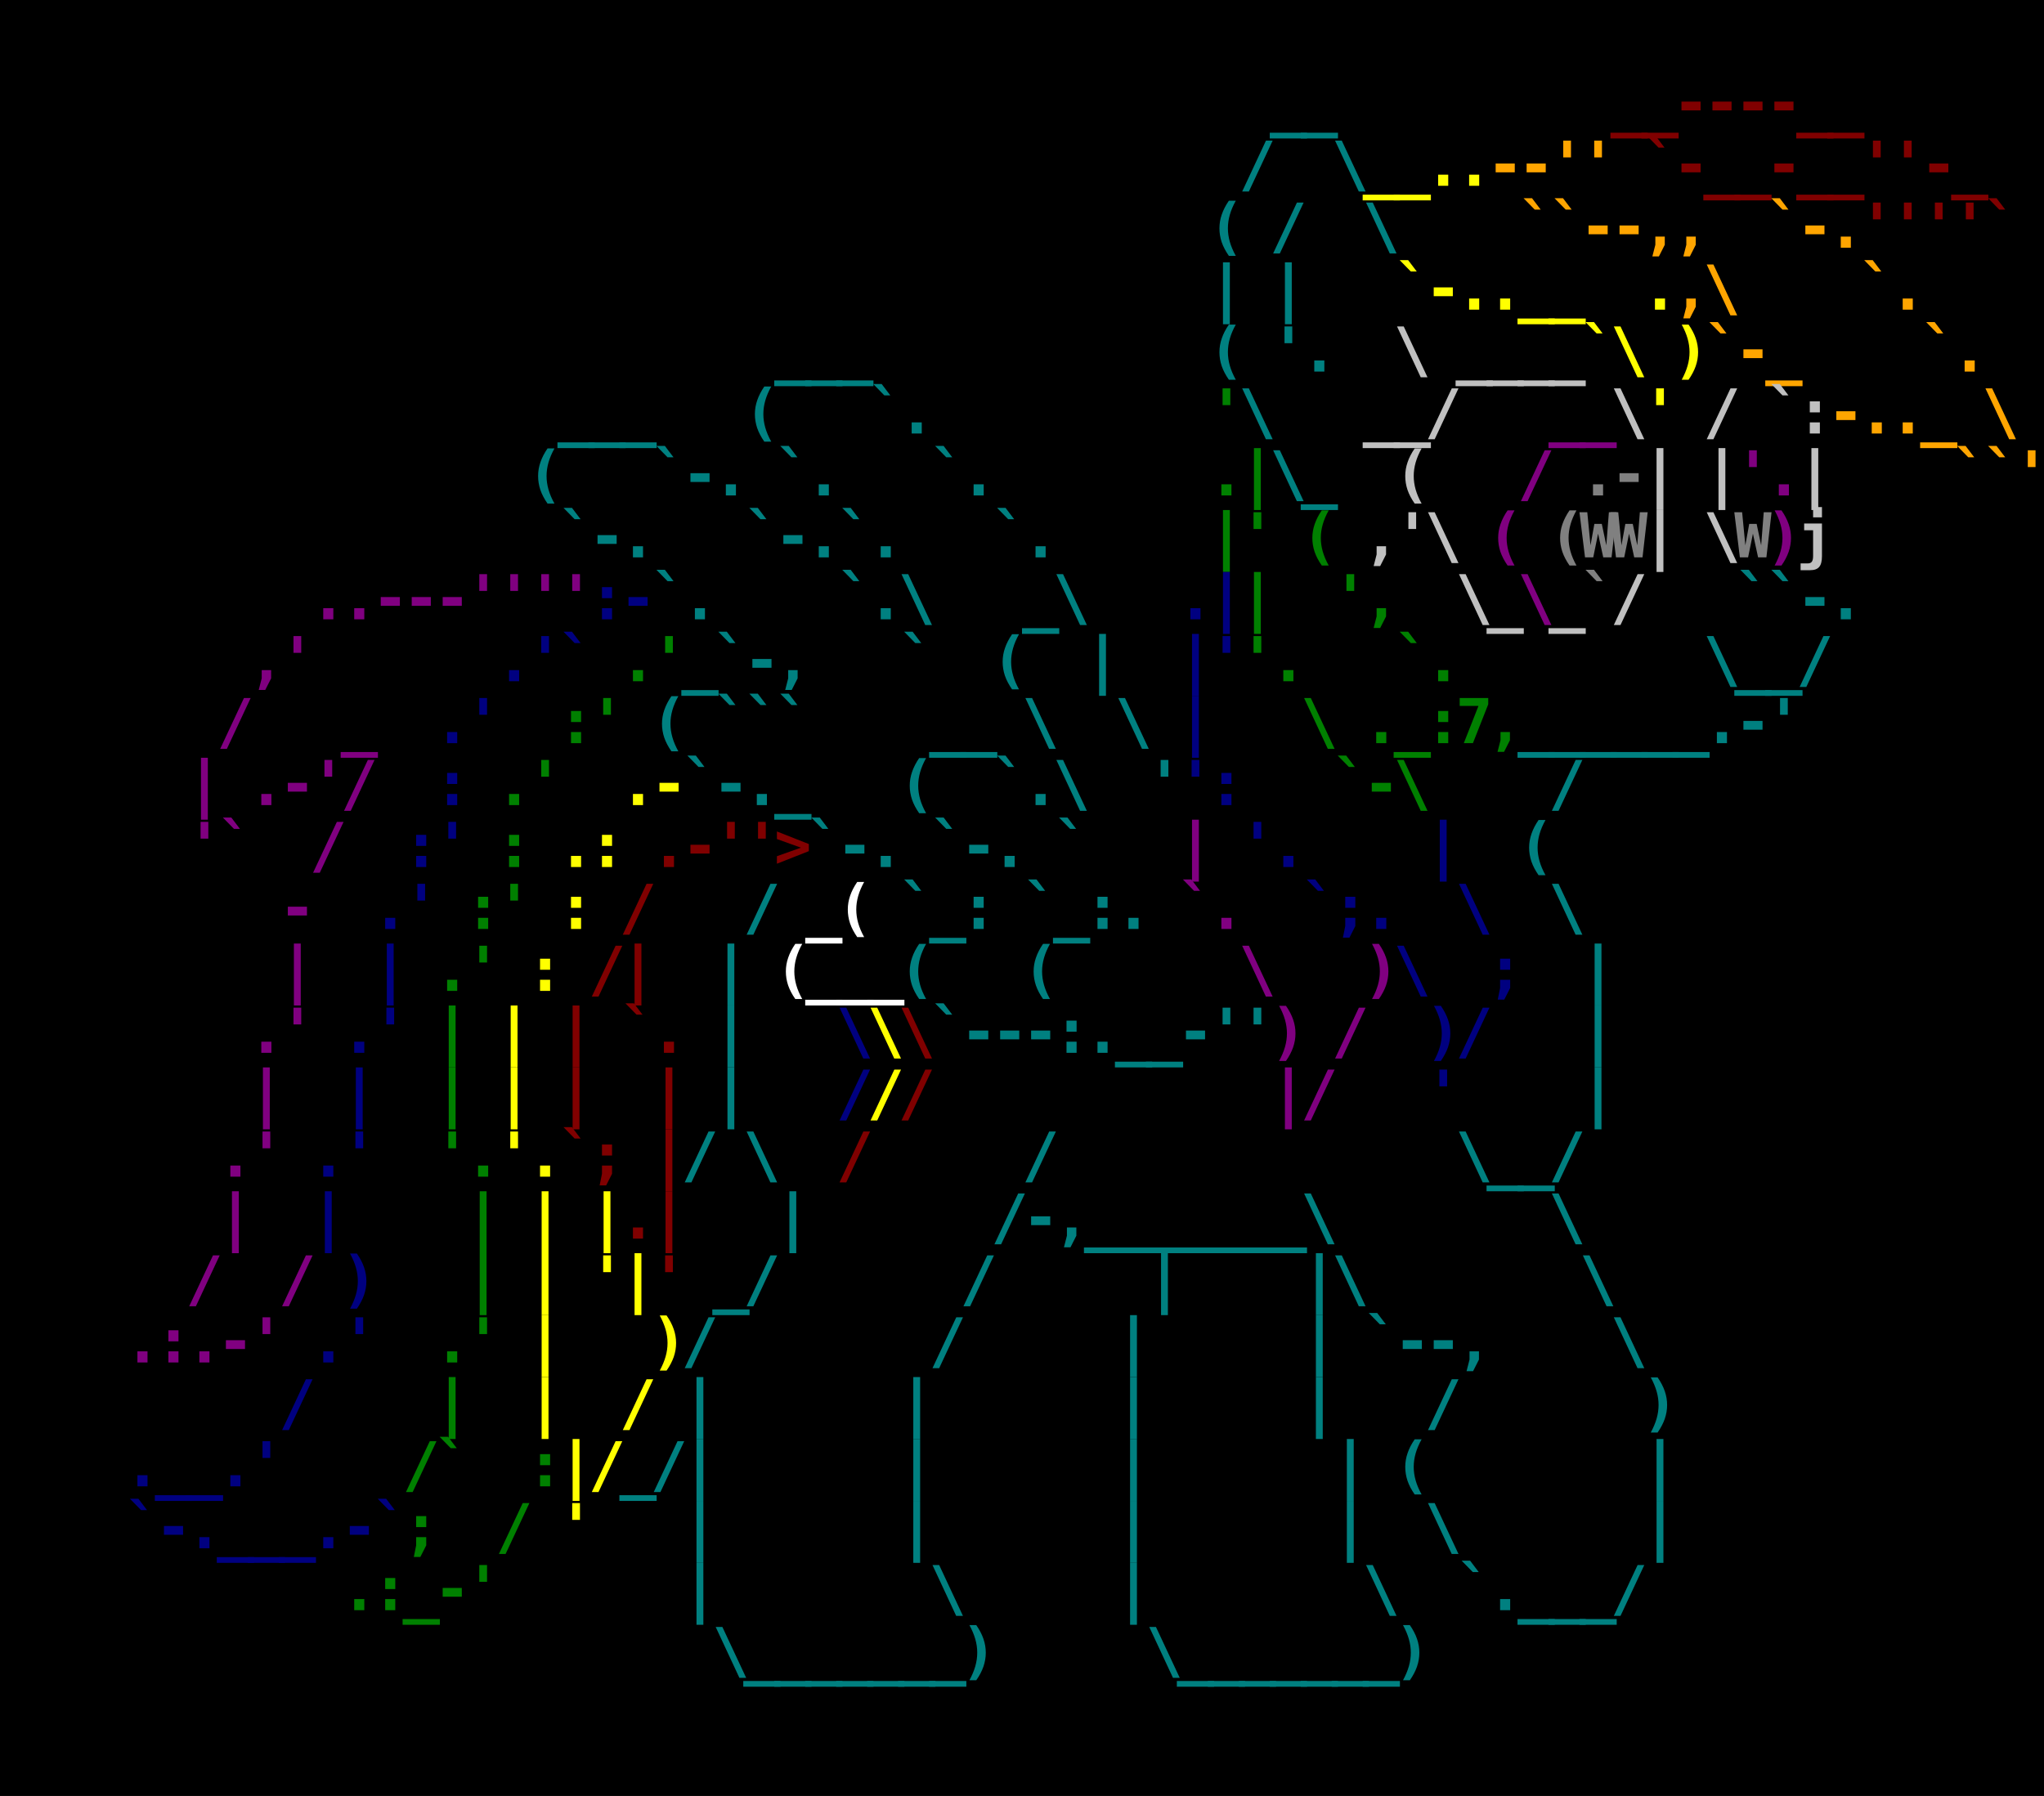
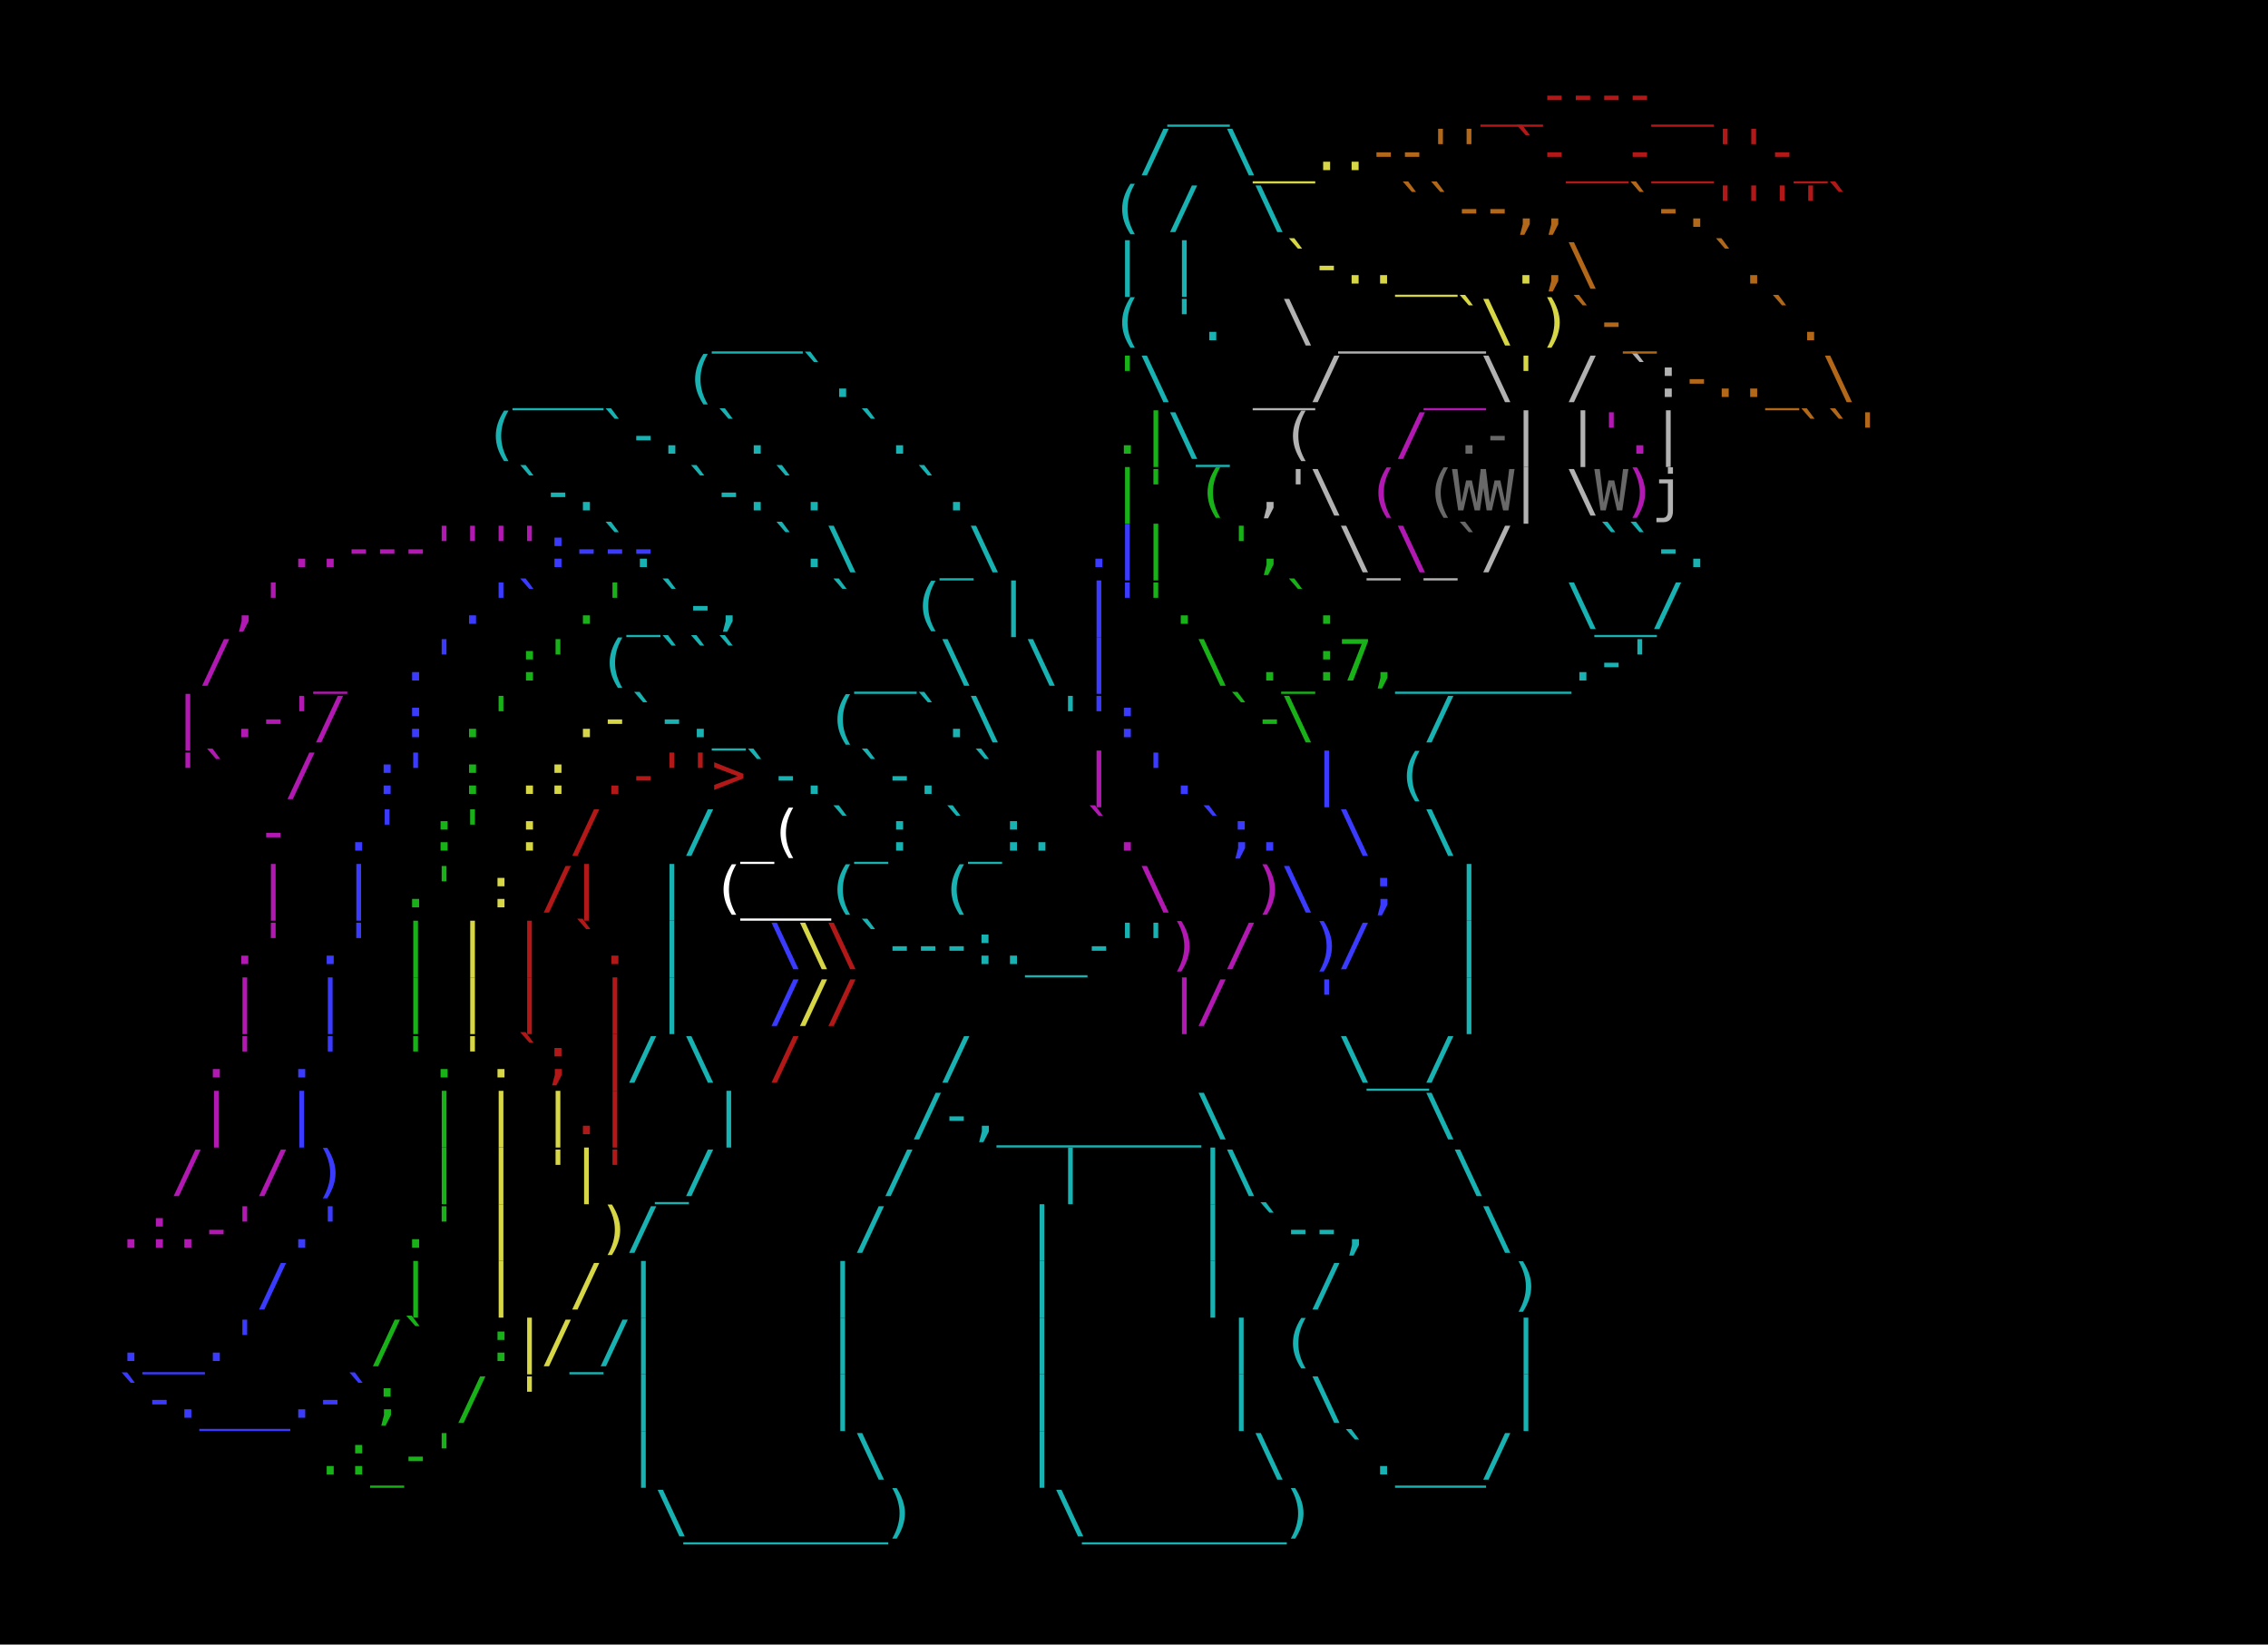
- <svg xmlns="http://www.w3.org/2000/svg" width="396" height="348">
-   <rect style="fill:black;stroke:none;" width="396" height="348" x="0" y="0" />
-   <text y="0" x="0" style="font-family:monospace;font-size:12px;font-weight:bold;">
-     <tspan x="246" y="24" style="fill:teal;">_</tspan>
-     <tspan x="252" y="24" style="fill:teal;">_</tspan>
-     <tspan x="312" y="24" style="fill:maroon;">_</tspan>
-     <tspan x="318" y="24" style="fill:maroon;">_</tspan>
-     <tspan x="324" y="24" style="fill:maroon;">-</tspan>
-     <tspan x="330" y="24" style="fill:maroon;">-</tspan>
-     <tspan x="336" y="24" style="fill:maroon;">-</tspan>
-     <tspan x="342" y="24" style="fill:maroon;">-</tspan>
-     <tspan x="348" y="24" style="fill:maroon;">_</tspan>
-     <tspan x="354" y="24" style="fill:maroon;">_</tspan>
-     <tspan x="240" y="36" style="fill:teal;">/</tspan>
-     <tspan x="258" y="36" style="fill:teal;">\</tspan>
-     <tspan x="264" y="36" style="fill:yellow;">_</tspan>
-     <tspan x="270" y="36" style="fill:yellow;">_</tspan>
-     <tspan x="276" y="36" style="fill:yellow;">.</tspan>
-     <tspan x="282" y="36" style="fill:yellow;">.</tspan>
-     <tspan x="288" y="36" style="fill:orange;">-</tspan>
-     <tspan x="294" y="36" style="fill:orange;">-</tspan>
-     <tspan x="300" y="36" style="fill:orange;">'</tspan>
-     <tspan x="306" y="36" style="fill:orange;">'</tspan>
-     <tspan x="318" y="36" style="fill:maroon;">`</tspan>
-     <tspan x="324" y="36" style="fill:maroon;">-</tspan>
-     <tspan x="330" y="36" style="fill:maroon;">_</tspan>
-     <tspan x="336" y="36" style="fill:maroon;">_</tspan>
-     <tspan x="342" y="36" style="fill:maroon;">-</tspan>
-     <tspan x="348" y="36" style="fill:maroon;">_</tspan>
-     <tspan x="354" y="36" style="fill:maroon;">_</tspan>
-     <tspan x="360" y="36" style="fill:maroon;">'</tspan>
-     <tspan x="366" y="36" style="fill:maroon;">'</tspan>
-     <tspan x="372" y="36" style="fill:maroon;">-</tspan>
-     <tspan x="378" y="36" style="fill:maroon;">_</tspan>
-     <tspan x="234" y="48" style="fill:teal;">(</tspan>
-     <tspan x="246" y="48" style="fill:teal;">/</tspan>
-     <tspan x="264" y="48" style="fill:teal;">\</tspan>
-     <tspan x="294" y="48" style="fill:orange;">`</tspan>
-     <tspan x="300" y="48" style="fill:orange;">`</tspan>
-     <tspan x="306" y="48" style="fill:orange;">-</tspan>
-     <tspan x="312" y="48" style="fill:orange;">-</tspan>
-     <tspan x="318" y="48" style="fill:orange;">,</tspan>
-     <tspan x="324" y="48" style="fill:orange;">,</tspan>
-     <tspan x="342" y="48" style="fill:orange;">`</tspan>
-     <tspan x="348" y="48" style="fill:orange;">-</tspan>
-     <tspan x="354" y="48" style="fill:orange;">.</tspan>
-     <tspan x="360" y="48" style="fill:maroon;">'</tspan>
-     <tspan x="366" y="48" style="fill:maroon;">'</tspan>
-     <tspan x="372" y="48" style="fill:maroon;">'</tspan>
-     <tspan x="378" y="48" style="fill:maroon;">'</tspan>
-     <tspan x="384" y="48" style="fill:maroon;">`</tspan>
-     <tspan x="234" y="60" style="fill:teal;">|</tspan>
-     <tspan x="246" y="60" style="fill:teal;">|</tspan>
-     <tspan x="270" y="60" style="fill:yellow;">`</tspan>
-     <tspan x="276" y="60" style="fill:yellow;">-</tspan>
-     <tspan x="282" y="60" style="fill:yellow;">.</tspan>
-     <tspan x="288" y="60" style="fill:yellow;">.</tspan>
-     <tspan x="294" y="60" style="fill:yellow;">_</tspan>
-     <tspan x="300" y="60" style="fill:yellow;">_</tspan>
-     <tspan x="318" y="60" style="fill:yellow;">.</tspan>
-     <tspan x="324" y="60" style="fill:orange;">,</tspan>
-     <tspan x="330" y="60" style="fill:orange;">\</tspan>
-     <tspan x="360" y="60" style="fill:orange;">`</tspan>
-     <tspan x="366" y="60" style="fill:orange;">.</tspan>
-     <tspan x="150" y="72" style="fill:teal;">_</tspan>
-     <tspan x="156" y="72" style="fill:teal;">_</tspan>
-     <tspan x="162" y="72" style="fill:teal;">_</tspan>
-     <tspan x="234" y="72" style="fill:teal;">(</tspan>
-     <tspan x="246" y="72" style="fill:teal;">'</tspan>
-     <tspan x="252" y="72" style="fill:teal;">.</tspan>
-     <tspan x="270" y="72" style="fill:silver;">\</tspan>
-     <tspan x="282" y="72" style="fill:silver;">_</tspan>
-     <tspan x="288" y="72" style="fill:silver;">_</tspan>
-     <tspan x="294" y="72" style="fill:silver;">_</tspan>
-     <tspan x="300" y="72" style="fill:silver;">_</tspan>
-     <tspan x="306" y="72" style="fill:yellow;">`</tspan>
-     <tspan x="312" y="72" style="fill:yellow;">\</tspan>
-     <tspan x="324" y="72" style="fill:yellow;">)</tspan>
-     <tspan x="330" y="72" style="fill:orange;">`</tspan>
-     <tspan x="336" y="72" style="fill:orange;">-</tspan>
-     <tspan x="342" y="72" style="fill:orange;">_</tspan>
-     <tspan x="372" y="72" style="fill:orange;">`</tspan>
-     <tspan x="378" y="72" style="fill:orange;">.</tspan>
-     <tspan x="108" y="84" style="fill:teal;">_</tspan>
-     <tspan x="114" y="84" style="fill:teal;">_</tspan>
-     <tspan x="120" y="84" style="fill:teal;">_</tspan>
-     <tspan x="144" y="84" style="fill:teal;">(</tspan>
-     <tspan x="168" y="84" style="fill:teal;">`</tspan>
-     <tspan x="174" y="84" style="fill:teal;">.</tspan>
-     <tspan x="234" y="84" style="fill:green;">'</tspan>
-     <tspan x="240" y="84" style="fill:teal;">\</tspan>
-     <tspan x="264" y="84" style="fill:silver;">_</tspan>
-     <tspan x="270" y="84" style="fill:silver;">_</tspan>
-     <tspan x="276" y="84" style="fill:silver;">/</tspan>
-     <tspan x="300" y="84" style="fill:purple;">_</tspan>
-     <tspan x="306" y="84" style="fill:purple;">_</tspan>
-     <tspan x="312" y="84" style="fill:silver;">\</tspan>
-     <tspan x="318" y="84" style="fill:yellow;">'</tspan>
-     <tspan x="330" y="84" style="fill:silver;">/</tspan>
-     <tspan x="342" y="84" style="fill:silver;">`</tspan>
-     <tspan x="348" y="84" style="fill:silver;">:</tspan>
-     <tspan x="354" y="84" style="fill:orange;">-</tspan>
-     <tspan x="360" y="84" style="fill:orange;">.</tspan>
-     <tspan x="366" y="84" style="fill:orange;">.</tspan>
-     <tspan x="372" y="84" style="fill:orange;">_</tspan>
-     <tspan x="384" y="84" style="fill:orange;">\</tspan>
-     <tspan x="102" y="96" style="fill:teal;">(</tspan>
-     <tspan x="126" y="96" style="fill:teal;">`</tspan>
-     <tspan x="132" y="96" style="fill:teal;">-</tspan>
-     <tspan x="138" y="96" style="fill:teal;">.</tspan>
-     <tspan x="150" y="96" style="fill:teal;">`</tspan>
-     <tspan x="156" y="96" style="fill:teal;">.</tspan>
-     <tspan x="180" y="96" style="fill:teal;">`</tspan>
-     <tspan x="186" y="96" style="fill:teal;">.</tspan>
-     <tspan x="234" y="96" style="fill:green;">.</tspan>
-     <tspan x="240" y="96" style="fill:green;">|</tspan>
-     <tspan x="246" y="96" style="fill:teal;">\</tspan>
-     <tspan x="252" y="96" style="fill:teal;">_</tspan>
-     <tspan x="270" y="96" style="fill:silver;">(</tspan>
-     <tspan x="294" y="96" style="fill:purple;">/</tspan>
-     <tspan x="306" y="96" style="fill:gray;">.</tspan>
-     <tspan x="312" y="96" style="fill:gray;">-</tspan>
-     <tspan x="318" y="96" style="fill:silver;">|</tspan>
-     <tspan x="330" y="96" style="fill:silver;">|</tspan>
-     <tspan x="336" y="96" style="fill:purple;">'</tspan>
-     <tspan x="342" y="96" style="fill:purple;">.</tspan>
-     <tspan x="348" y="96" style="fill:silver;">|</tspan>
-     <tspan x="378" y="96" style="fill:orange;">`</tspan>
-     <tspan x="384" y="96" style="fill:orange;">`</tspan>
-     <tspan x="390" y="96" style="fill:orange;">'</tspan>
-     <tspan x="108" y="108" style="fill:teal;">`</tspan>
-     <tspan x="114" y="108" style="fill:teal;">-</tspan>
-     <tspan x="120" y="108" style="fill:teal;">.</tspan>
-     <tspan x="144" y="108" style="fill:teal;">`</tspan>
-     <tspan x="150" y="108" style="fill:teal;">-</tspan>
-     <tspan x="156" y="108" style="fill:teal;">.</tspan>
-     <tspan x="162" y="108" style="fill:teal;">`</tspan>
-     <tspan x="168" y="108" style="fill:teal;">.</tspan>
-     <tspan x="192" y="108" style="fill:teal;">`</tspan>
-     <tspan x="198" y="108" style="fill:teal;">.</tspan>
-     <tspan x="234" y="108" style="fill:green;">|</tspan>
-     <tspan x="240" y="108" style="fill:green;">'</tspan>
-     <tspan x="252" y="108" style="fill:green;">(</tspan>
-     <tspan x="264" y="108" style="fill:silver;">,</tspan>
-     <tspan x="270" y="108" style="fill:silver;">'</tspan>
-     <tspan x="276" y="108" style="fill:silver;">\</tspan>
-     <tspan x="288" y="108" style="fill:purple;">(</tspan>
-     <tspan x="300" y="108" style="fill:gray;">(</tspan>
-     <tspan x="306" y="108" style="fill:gray;">W</tspan>
-     <tspan x="312" y="108" style="fill:gray;">W</tspan>
-     <tspan x="318" y="108" style="fill:silver;">|</tspan>
-     <tspan x="330" y="108" style="fill:silver;">\</tspan>
-     <tspan x="336" y="108" style="fill:gray;">W</tspan>
-     <tspan x="342" y="108" style="fill:purple;">)</tspan>
-     <tspan x="348" y="108" style="fill:silver;">j</tspan>
-     <tspan x="60" y="120" style="fill:purple;">.</tspan>
-     <tspan x="66" y="120" style="fill:purple;">.</tspan>
-     <tspan x="72" y="120" style="fill:purple;">-</tspan>
-     <tspan x="78" y="120" style="fill:purple;">-</tspan>
-     <tspan x="84" y="120" style="fill:purple;">-</tspan>
-     <tspan x="90" y="120" style="fill:purple;">'</tspan>
-     <tspan x="96" y="120" style="fill:purple;">'</tspan>
-     <tspan x="102" y="120" style="fill:purple;">'</tspan>
-     <tspan x="108" y="120" style="fill:purple;">'</tspan>
-     <tspan x="114" y="120" style="fill:navy;">:</tspan>
-     <tspan x="120" y="120" style="fill:navy;">-</tspan>
-     <tspan x="126" y="120" style="fill:teal;">`</tspan>
-     <tspan x="132" y="120" style="fill:teal;">.</tspan>
-     <tspan x="162" y="120" style="fill:teal;">`</tspan>
-     <tspan x="168" y="120" style="fill:teal;">.</tspan>
-     <tspan x="174" y="120" style="fill:teal;">\</tspan>
-     <tspan x="198" y="120" style="fill:teal;">_</tspan>
-     <tspan x="204" y="120" style="fill:teal;">\</tspan>
-     <tspan x="228" y="120" style="fill:navy;">.</tspan>
-     <tspan x="234" y="120" style="fill:navy;">|</tspan>
-     <tspan x="240" y="120" style="fill:green;">|</tspan>
-     <tspan x="258" y="120" style="fill:green;">'</tspan>
-     <tspan x="264" y="120" style="fill:green;">,</tspan>
-     <tspan x="282" y="120" style="fill:silver;">\</tspan>
-     <tspan x="288" y="120" style="fill:silver;">_</tspan>
-     <tspan x="294" y="120" style="fill:purple;">\</tspan>
-     <tspan x="300" y="120" style="fill:silver;">_</tspan>
-     <tspan x="306" y="120" style="fill:gray;">`</tspan>
-     <tspan x="312" y="120" style="fill:silver;">/</tspan>
-     <tspan x="336" y="120" style="fill:teal;">`</tspan>
-     <tspan x="342" y="120" style="fill:teal;">`</tspan>
-     <tspan x="348" y="120" style="fill:teal;">-</tspan>
-     <tspan x="354" y="120" style="fill:teal;">.</tspan>
-     <tspan x="48" y="132" style="fill:purple;">,</tspan>
-     <tspan x="54" y="132" style="fill:purple;">'</tspan>
-     <tspan x="96" y="132" style="fill:navy;">.</tspan>
-     <tspan x="102" y="132" style="fill:navy;">'</tspan>
-     <tspan x="108" y="132" style="fill:navy;">`</tspan>
-     <tspan x="120" y="132" style="fill:green;">.</tspan>
-     <tspan x="126" y="132" style="fill:green;">'</tspan>
-     <tspan x="132" y="132" style="fill:teal;">_</tspan>
-     <tspan x="138" y="132" style="fill:teal;">`</tspan>
-     <tspan x="144" y="132" style="fill:teal;">-</tspan>
-     <tspan x="150" y="132" style="fill:teal;">,</tspan>
-     <tspan x="174" y="132" style="fill:teal;">`</tspan>
-     <tspan x="192" y="132" style="fill:teal;">(</tspan>
-     <tspan x="210" y="132" style="fill:teal;">|</tspan>
-     <tspan x="228" y="132" style="fill:navy;">|</tspan>
-     <tspan x="234" y="132" style="fill:navy;">'</tspan>
-     <tspan x="240" y="132" style="fill:green;">'</tspan>
-     <tspan x="246" y="132" style="fill:green;">.</tspan>
-     <tspan x="270" y="132" style="fill:green;">`</tspan>
-     <tspan x="276" y="132" style="fill:green;">.</tspan>
-     <tspan x="330" y="132" style="fill:teal;">\</tspan>
-     <tspan x="336" y="132" style="fill:teal;">_</tspan>
-     <tspan x="342" y="132" style="fill:teal;">_</tspan>
-     <tspan x="348" y="132" style="fill:teal;">/</tspan>
-     <tspan x="42" y="144" style="fill:purple;">/</tspan>
-     <tspan x="66" y="144" style="fill:purple;">_</tspan>
-     <tspan x="84" y="144" style="fill:navy;">.</tspan>
-     <tspan x="90" y="144" style="fill:navy;">'</tspan>
-     <tspan x="108" y="144" style="fill:green;">:</tspan>
-     <tspan x="114" y="144" style="fill:green;">'</tspan>
-     <tspan x="126" y="144" style="fill:teal;">(</tspan>
-     <tspan x="138" y="144" style="fill:teal;">`</tspan>
-     <tspan x="144" y="144" style="fill:teal;">`</tspan>
-     <tspan x="150" y="144" style="fill:teal;">`</tspan>
-     <tspan x="180" y="144" style="fill:teal;">_</tspan>
-     <tspan x="186" y="144" style="fill:teal;">_</tspan>
-     <tspan x="198" y="144" style="fill:teal;">\</tspan>
-     <tspan x="216" y="144" style="fill:teal;">\</tspan>
-     <tspan x="228" y="144" style="fill:navy;">|</tspan>
-     <tspan x="252" y="144" style="fill:green;">\</tspan>
-     <tspan x="264" y="144" style="fill:green;">.</tspan>
-     <tspan x="270" y="144" style="fill:green;">_</tspan>
-     <tspan x="276" y="144" style="fill:green;">:</tspan>
-     <tspan x="282" y="144" style="fill:green;">7</tspan>
-     <tspan x="288" y="144" style="fill:green;">,</tspan>
-     <tspan x="294" y="144" style="fill:teal;">_</tspan>
-     <tspan x="300" y="144" style="fill:teal;">_</tspan>
-     <tspan x="306" y="144" style="fill:teal;">_</tspan>
-     <tspan x="312" y="144" style="fill:teal;">_</tspan>
-     <tspan x="318" y="144" style="fill:teal;">_</tspan>
-     <tspan x="324" y="144" style="fill:teal;">_</tspan>
-     <tspan x="330" y="144" style="fill:teal;">.</tspan>
-     <tspan x="336" y="144" style="fill:teal;">-</tspan>
-     <tspan x="342" y="144" style="fill:teal;">'</tspan>
-     <tspan x="36" y="156" style="fill:purple;">|</tspan>
-     <tspan x="48" y="156" style="fill:purple;">.</tspan>
-     <tspan x="54" y="156" style="fill:purple;">-</tspan>
-     <tspan x="60" y="156" style="fill:purple;">'</tspan>
-     <tspan x="66" y="156" style="fill:purple;">/</tspan>
-     <tspan x="84" y="156" style="fill:navy;">:</tspan>
-     <tspan x="96" y="156" style="fill:green;">.</tspan>
-     <tspan x="102" y="156" style="fill:green;">'</tspan>
-     <tspan x="120" y="156" style="fill:yellow;">.</tspan>
-     <tspan x="126" y="156" style="fill:yellow;">-</tspan>
-     <tspan x="132" y="156" style="fill:teal;">`</tspan>
-     <tspan x="138" y="156" style="fill:teal;">-</tspan>
-     <tspan x="144" y="156" style="fill:teal;">.</tspan>
-     <tspan x="150" y="156" style="fill:teal;">_</tspan>
-     <tspan x="174" y="156" style="fill:teal;">(</tspan>
-     <tspan x="192" y="156" style="fill:teal;">`</tspan>
-     <tspan x="198" y="156" style="fill:teal;">.</tspan>
-     <tspan x="204" y="156" style="fill:teal;">\</tspan>
-     <tspan x="222" y="156" style="fill:teal;">'</tspan>
-     <tspan x="228" y="156" style="fill:navy;">'</tspan>
-     <tspan x="234" y="156" style="fill:navy;">:</tspan>
-     <tspan x="258" y="156" style="fill:green;">`</tspan>
-     <tspan x="264" y="156" style="fill:green;">-</tspan>
-     <tspan x="270" y="156" style="fill:green;">\</tspan>
-     <tspan x="300" y="156" style="fill:teal;">/</tspan>
-     <tspan x="36" y="168" style="fill:purple;">'</tspan>
-     <tspan x="42" y="168" style="fill:purple;">`</tspan>
-     <tspan x="60" y="168" style="fill:purple;">/</tspan>
-     <tspan x="78" y="168" style="fill:navy;">:</tspan>
-     <tspan x="84" y="168" style="fill:navy;">'</tspan>
-     <tspan x="96" y="168" style="fill:green;">:</tspan>
-     <tspan x="108" y="168" style="fill:yellow;">.</tspan>
-     <tspan x="114" y="168" style="fill:yellow;">:</tspan>
-     <tspan x="126" y="168" style="fill:maroon;">.</tspan>
-     <tspan x="132" y="168" style="fill:maroon;">-</tspan>
-     <tspan x="138" y="168" style="fill:maroon;">'</tspan>
-     <tspan x="144" y="168" style="fill:maroon;">'</tspan>
-     <tspan x="150" y="168" style="fill:maroon;">&gt;</tspan>
-     <tspan x="156" y="168" style="fill:teal;">`</tspan>
-     <tspan x="162" y="168" style="fill:teal;">-</tspan>
-     <tspan x="168" y="168" style="fill:teal;">.</tspan>
-     <tspan x="180" y="168" style="fill:teal;">`</tspan>
-     <tspan x="186" y="168" style="fill:teal;">-</tspan>
-     <tspan x="192" y="168" style="fill:teal;">.</tspan>
-     <tspan x="204" y="168" style="fill:teal;">`</tspan>
-     <tspan x="228" y="168" style="fill:purple;">|</tspan>
-     <tspan x="240" y="168" style="fill:navy;">'</tspan>
-     <tspan x="246" y="168" style="fill:navy;">.</tspan>
-     <tspan x="276" y="168" style="fill:navy;">|</tspan>
-     <tspan x="294" y="168" style="fill:teal;">(</tspan>
-     <tspan x="54" y="180" style="fill:purple;">-</tspan>
-     <tspan x="72" y="180" style="fill:navy;">.</tspan>
-     <tspan x="78" y="180" style="fill:navy;">'</tspan>
-     <tspan x="90" y="180" style="fill:green;">:</tspan>
-     <tspan x="96" y="180" style="fill:green;">'</tspan>
-     <tspan x="108" y="180" style="fill:yellow;">:</tspan>
-     <tspan x="120" y="180" style="fill:maroon;">/</tspan>
-     <tspan x="144" y="180" style="fill:teal;">/</tspan>
-     <tspan x="156" y="180" style="fill:white;">_</tspan>
-     <tspan x="162" y="180" style="fill:white;">(</tspan>
-     <tspan x="174" y="180" style="fill:teal;">`</tspan>
-     <tspan x="180" y="180" style="fill:teal;">_</tspan>
-     <tspan x="186" y="180" style="fill:teal;">:</tspan>
-     <tspan x="198" y="180" style="fill:teal;">`</tspan>
-     <tspan x="204" y="180" style="fill:teal;">_</tspan>
-     <tspan x="210" y="180" style="fill:teal;">:</tspan>
-     <tspan x="216" y="180" style="fill:teal;">.</tspan>
-     <tspan x="228" y="180" style="fill:purple;">`</tspan>
-     <tspan x="234" y="180" style="fill:purple;">.</tspan>
-     <tspan x="252" y="180" style="fill:navy;">`</tspan>
-     <tspan x="258" y="180" style="fill:navy;">;</tspan>
-     <tspan x="264" y="180" style="fill:navy;">.</tspan>
-     <tspan x="282" y="180" style="fill:navy;">\</tspan>
-     <tspan x="300" y="180" style="fill:teal;">\</tspan>
-     <tspan x="54" y="192" style="fill:purple;">|</tspan>
-     <tspan x="72" y="192" style="fill:navy;">|</tspan>
-     <tspan x="84" y="192" style="fill:green;">.</tspan>
-     <tspan x="90" y="192" style="fill:green;">'</tspan>
-     <tspan x="102" y="192" style="fill:yellow;">:</tspan>
-     <tspan x="114" y="192" style="fill:maroon;">/</tspan>
-     <tspan x="120" y="192" style="fill:maroon;">|</tspan>
-     <tspan x="138" y="192" style="fill:teal;">|</tspan>
-     <tspan x="150" y="192" style="fill:white;">(</tspan>
-     <tspan x="156" y="192" style="fill:white;">_</tspan>
-     <tspan x="162" y="192" style="fill:white;">_</tspan>
-     <tspan x="168" y="192" style="fill:white;">_</tspan>
-     <tspan x="174" y="192" style="fill:teal;">(</tspan>
-     <tspan x="198" y="192" style="fill:teal;">(</tspan>
-     <tspan x="240" y="192" style="fill:purple;">\</tspan>
-     <tspan x="264" y="192" style="fill:purple;">)</tspan>
-     <tspan x="270" y="192" style="fill:navy;">\</tspan>
-     <tspan x="288" y="192" style="fill:navy;">;</tspan>
-     <tspan x="306" y="192" style="fill:teal;">|</tspan>
-     <tspan x="48" y="204" style="fill:purple;">.</tspan>
-     <tspan x="54" y="204" style="fill:purple;">'</tspan>
-     <tspan x="66" y="204" style="fill:navy;">.</tspan>
-     <tspan x="72" y="204" style="fill:navy;">'</tspan>
-     <tspan x="84" y="204" style="fill:green;">|</tspan>
-     <tspan x="96" y="204" style="fill:yellow;">|</tspan>
-     <tspan x="108" y="204" style="fill:maroon;">|</tspan>
-     <tspan x="120" y="204" style="fill:maroon;">`</tspan>
-     <tspan x="126" y="204" style="fill:maroon;">.</tspan>
-     <tspan x="138" y="204" style="fill:teal;">|</tspan>
-     <tspan x="162" y="204" style="fill:navy;">\</tspan>
-     <tspan x="168" y="204" style="fill:yellow;">\</tspan>
-     <tspan x="174" y="204" style="fill:maroon;">\</tspan>
-     <tspan x="180" y="204" style="fill:teal;">`</tspan>
-     <tspan x="186" y="204" style="fill:teal;">-</tspan>
-     <tspan x="192" y="204" style="fill:teal;">-</tspan>
-     <tspan x="198" y="204" style="fill:teal;">-</tspan>
-     <tspan x="204" y="204" style="fill:teal;">:</tspan>
-     <tspan x="210" y="204" style="fill:teal;">.</tspan>
-     <tspan x="216" y="204" style="fill:teal;">_</tspan>
-     <tspan x="222" y="204" style="fill:teal;">_</tspan>
-     <tspan x="228" y="204" style="fill:teal;">-</tspan>
-     <tspan x="234" y="204" style="fill:teal;">'</tspan>
-     <tspan x="240" y="204" style="fill:teal;">'</tspan>
-     <tspan x="246" y="204" style="fill:purple;">)</tspan>
-     <tspan x="258" y="204" style="fill:purple;">/</tspan>
-     <tspan x="276" y="204" style="fill:navy;">)</tspan>
-     <tspan x="282" y="204" style="fill:navy;">/</tspan>
-     <tspan x="306" y="204" style="fill:teal;">|</tspan>
-     <tspan x="48" y="216" style="fill:purple;">|</tspan>
-     <tspan x="66" y="216" style="fill:navy;">|</tspan>
-     <tspan x="84" y="216" style="fill:green;">|</tspan>
-     <tspan x="96" y="216" style="fill:yellow;">|</tspan>
-     <tspan x="108" y="216" style="fill:maroon;">|</tspan>
-     <tspan x="126" y="216" style="fill:maroon;">|</tspan>
-     <tspan x="138" y="216" style="fill:teal;">|</tspan>
-     <tspan x="162" y="216" style="fill:navy;">/</tspan>
-     <tspan x="168" y="216" style="fill:yellow;">/</tspan>
-     <tspan x="174" y="216" style="fill:maroon;">/</tspan>
-     <tspan x="246" y="216" style="fill:purple;">|</tspan>
-     <tspan x="252" y="216" style="fill:purple;">/</tspan>
-     <tspan x="276" y="216" style="fill:navy;">'</tspan>
-     <tspan x="306" y="216" style="fill:teal;">|</tspan>
-     <tspan x="42" y="228" style="fill:purple;">.</tspan>
-     <tspan x="48" y="228" style="fill:purple;">'</tspan>
-     <tspan x="60" y="228" style="fill:navy;">.</tspan>
-     <tspan x="66" y="228" style="fill:navy;">'</tspan>
-     <tspan x="84" y="228" style="fill:green;">'</tspan>
-     <tspan x="90" y="228" style="fill:green;">.</tspan>
-     <tspan x="96" y="228" style="fill:yellow;">'</tspan>
-     <tspan x="102" y="228" style="fill:yellow;">.</tspan>
-     <tspan x="108" y="228" style="fill:maroon;">`</tspan>
-     <tspan x="114" y="228" style="fill:maroon;">;</tspan>
-     <tspan x="126" y="228" style="fill:maroon;">|</tspan>
-     <tspan x="132" y="228" style="fill:teal;">/</tspan>
-     <tspan x="144" y="228" style="fill:teal;">\</tspan>
-     <tspan x="162" y="228" style="fill:maroon;">/</tspan>
-     <tspan x="198" y="228" style="fill:teal;">/</tspan>
-     <tspan x="282" y="228" style="fill:teal;">\</tspan>
-     <tspan x="288" y="228" style="fill:teal;">_</tspan>
-     <tspan x="294" y="228" style="fill:teal;">_</tspan>
-     <tspan x="300" y="228" style="fill:teal;">/</tspan>
-     <tspan x="42" y="240" style="fill:purple;">|</tspan>
-     <tspan x="60" y="240" style="fill:navy;">|</tspan>
-     <tspan x="90" y="240" style="fill:green;">|</tspan>
-     <tspan x="102" y="240" style="fill:yellow;">|</tspan>
-     <tspan x="114" y="240" style="fill:yellow;">|</tspan>
-     <tspan x="120" y="240" style="fill:maroon;">.</tspan>
-     <tspan x="126" y="240" style="fill:maroon;">|</tspan>
-     <tspan x="150" y="240" style="fill:teal;">|</tspan>
-     <tspan x="192" y="240" style="fill:teal;">/</tspan>
-     <tspan x="198" y="240" style="fill:teal;">-</tspan>
-     <tspan x="204" y="240" style="fill:teal;">,</tspan>
-     <tspan x="210" y="240" style="fill:teal;">_</tspan>
-     <tspan x="216" y="240" style="fill:teal;">_</tspan>
-     <tspan x="222" y="240" style="fill:teal;">_</tspan>
-     <tspan x="228" y="240" style="fill:teal;">_</tspan>
-     <tspan x="234" y="240" style="fill:teal;">_</tspan>
-     <tspan x="240" y="240" style="fill:teal;">_</tspan>
-     <tspan x="246" y="240" style="fill:teal;">_</tspan>
-     <tspan x="252" y="240" style="fill:teal;">\</tspan>
-     <tspan x="300" y="240" style="fill:teal;">\</tspan>
-     <tspan x="36" y="252" style="fill:purple;">/</tspan>
-     <tspan x="54" y="252" style="fill:purple;">/</tspan>
-     <tspan x="66" y="252" style="fill:navy;">)</tspan>
-     <tspan x="90" y="252" style="fill:green;">|</tspan>
-     <tspan x="102" y="252" style="fill:yellow;">|</tspan>
-     <tspan x="114" y="252" style="fill:yellow;">'</tspan>
-     <tspan x="120" y="252" style="fill:yellow;">|</tspan>
-     <tspan x="126" y="252" style="fill:maroon;">'</tspan>
-     <tspan x="138" y="252" style="fill:teal;">_</tspan>
-     <tspan x="144" y="252" style="fill:teal;">/</tspan>
-     <tspan x="186" y="252" style="fill:teal;">/</tspan>
-     <tspan x="222" y="252" style="fill:teal;">|</tspan>
-     <tspan x="252" y="252" style="fill:teal;">|</tspan>
-     <tspan x="258" y="252" style="fill:teal;">\</tspan>
-     <tspan x="306" y="252" style="fill:teal;">\</tspan>
-     <tspan x="24" y="264" style="fill:purple;">.</tspan>
-     <tspan x="30" y="264" style="fill:purple;">:</tspan>
-     <tspan x="36" y="264" style="fill:purple;">.</tspan>
-     <tspan x="42" y="264" style="fill:purple;">-</tspan>
-     <tspan x="48" y="264" style="fill:purple;">'</tspan>
-     <tspan x="60" y="264" style="fill:navy;">.</tspan>
-     <tspan x="66" y="264" style="fill:navy;">'</tspan>
-     <tspan x="84" y="264" style="fill:green;">.</tspan>
-     <tspan x="90" y="264" style="fill:green;">'</tspan>
-     <tspan x="102" y="264" style="fill:yellow;">|</tspan>
-     <tspan x="126" y="264" style="fill:yellow;">)</tspan>
-     <tspan x="132" y="264" style="fill:teal;">/</tspan>
-     <tspan x="180" y="264" style="fill:teal;">/</tspan>
-     <tspan x="216" y="264" style="fill:teal;">|</tspan>
-     <tspan x="252" y="264" style="fill:teal;">|</tspan>
-     <tspan x="264" y="264" style="fill:teal;">`</tspan>
-     <tspan x="270" y="264" style="fill:teal;">-</tspan>
-     <tspan x="276" y="264" style="fill:teal;">-</tspan>
-     <tspan x="282" y="264" style="fill:teal;">,</tspan>
-     <tspan x="312" y="264" style="fill:teal;">\</tspan>
-     <tspan x="54" y="276" style="fill:navy;">/</tspan>
-     <tspan x="84" y="276" style="fill:green;">|</tspan>
-     <tspan x="102" y="276" style="fill:yellow;">|</tspan>
-     <tspan x="120" y="276" style="fill:yellow;">/</tspan>
-     <tspan x="132" y="276" style="fill:teal;">|</tspan>
-     <tspan x="174" y="276" style="fill:teal;">|</tspan>
-     <tspan x="216" y="276" style="fill:teal;">|</tspan>
-     <tspan x="252" y="276" style="fill:teal;">|</tspan>
-     <tspan x="276" y="276" style="fill:teal;">/</tspan>
-     <tspan x="318" y="276" style="fill:teal;">)</tspan>
-     <tspan x="24" y="288" style="fill:navy;">.</tspan>
-     <tspan x="30" y="288" style="fill:navy;">_</tspan>
-     <tspan x="36" y="288" style="fill:navy;">_</tspan>
-     <tspan x="42" y="288" style="fill:navy;">.</tspan>
-     <tspan x="48" y="288" style="fill:navy;">'</tspan>
-     <tspan x="78" y="288" style="fill:green;">/</tspan>
-     <tspan x="84" y="288" style="fill:green;">`</tspan>
-     <tspan x="102" y="288" style="fill:green;">:</tspan>
-     <tspan x="108" y="288" style="fill:yellow;">|</tspan>
-     <tspan x="114" y="288" style="fill:yellow;">/</tspan>
-     <tspan x="120" y="288" style="fill:teal;">_</tspan>
-     <tspan x="126" y="288" style="fill:teal;">/</tspan>
-     <tspan x="132" y="288" style="fill:teal;">|</tspan>
-     <tspan x="174" y="288" style="fill:teal;">|</tspan>
-     <tspan x="216" y="288" style="fill:teal;">|</tspan>
-     <tspan x="258" y="288" style="fill:teal;">|</tspan>
-     <tspan x="270" y="288" style="fill:teal;">(</tspan>
-     <tspan x="318" y="288" style="fill:teal;">|</tspan>
-     <tspan x="24" y="300" style="fill:navy;">`</tspan>
-     <tspan x="30" y="300" style="fill:navy;">-</tspan>
-     <tspan x="36" y="300" style="fill:navy;">.</tspan>
-     <tspan x="42" y="300" style="fill:navy;">_</tspan>
-     <tspan x="48" y="300" style="fill:navy;">_</tspan>
-     <tspan x="54" y="300" style="fill:navy;">_</tspan>
-     <tspan x="60" y="300" style="fill:navy;">.</tspan>
-     <tspan x="66" y="300" style="fill:navy;">-</tspan>
-     <tspan x="72" y="300" style="fill:navy;">`</tspan>
-     <tspan x="78" y="300" style="fill:green;">;</tspan>
-     <tspan x="96" y="300" style="fill:green;">/</tspan>
-     <tspan x="108" y="300" style="fill:yellow;">'</tspan>
-     <tspan x="132" y="300" style="fill:teal;">|</tspan>
-     <tspan x="174" y="300" style="fill:teal;">|</tspan>
-     <tspan x="216" y="300" style="fill:teal;">|</tspan>
-     <tspan x="258" y="300" style="fill:teal;">|</tspan>
-     <tspan x="276" y="300" style="fill:teal;">\</tspan>
-     <tspan x="318" y="300" style="fill:teal;">|</tspan>
-     <tspan x="66" y="312" style="fill:green;">.</tspan>
-     <tspan x="72" y="312" style="fill:green;">:</tspan>
-     <tspan x="78" y="312" style="fill:green;">_</tspan>
-     <tspan x="84" y="312" style="fill:green;">-</tspan>
-     <tspan x="90" y="312" style="fill:green;">'</tspan>
-     <tspan x="132" y="312" style="fill:teal;">|</tspan>
-     <tspan x="180" y="312" style="fill:teal;">\</tspan>
-     <tspan x="216" y="312" style="fill:teal;">|</tspan>
-     <tspan x="264" y="312" style="fill:teal;">\</tspan>
-     <tspan x="282" y="312" style="fill:teal;">`</tspan>
-     <tspan x="288" y="312" style="fill:teal;">.</tspan>
-     <tspan x="294" y="312" style="fill:teal;">_</tspan>
-     <tspan x="300" y="312" style="fill:teal;">_</tspan>
-     <tspan x="306" y="312" style="fill:teal;">_</tspan>
-     <tspan x="312" y="312" style="fill:teal;">/</tspan>
-     <tspan x="138" y="324" style="fill:teal;">\</tspan>
-     <tspan x="144" y="324" style="fill:teal;">_</tspan>
-     <tspan x="150" y="324" style="fill:teal;">_</tspan>
-     <tspan x="156" y="324" style="fill:teal;">_</tspan>
-     <tspan x="162" y="324" style="fill:teal;">_</tspan>
-     <tspan x="168" y="324" style="fill:teal;">_</tspan>
-     <tspan x="174" y="324" style="fill:teal;">_</tspan>
-     <tspan x="180" y="324" style="fill:teal;">_</tspan>
-     <tspan x="186" y="324" style="fill:teal;">)</tspan>
-     <tspan x="222" y="324" style="fill:teal;">\</tspan>
-     <tspan x="228" y="324" style="fill:teal;">_</tspan>
-     <tspan x="234" y="324" style="fill:teal;">_</tspan>
-     <tspan x="240" y="324" style="fill:teal;">_</tspan>
-     <tspan x="246" y="324" style="fill:teal;">_</tspan>
-     <tspan x="252" y="324" style="fill:teal;">_</tspan>
-     <tspan x="258" y="324" style="fill:teal;">_</tspan>
-     <tspan x="264" y="324" style="fill:teal;">_</tspan>
-     <tspan x="270" y="324" style="fill:teal;">)</tspan>
+ <svg xmlns="http://www.w3.org/2000/svg" width="480.0" height="348">
+   <rect style="fill:#000000;stroke:none;" width="480.0" height="348" x="0" y="0" />
+   <text y="0" x="0" style="font-family:monospace;font-size:12px;font-weight:#b2b2b2;fill:white;fill:#686868;letter-spacing:-1.2px" xml:space="preserve">
+     <tspan x="0" y="12">                                                                                </tspan>
+     <tspan x="0" y="24">                                                                                </tspan>
+     <tspan x="0" y="36">                                                                                </tspan>
+     <tspan x="0" y="48">                                                                                </tspan>
+     <tspan x="0" y="60">                                                                                </tspan>
+     <tspan x="0" y="72">                                                                                </tspan>
+     <tspan x="0" y="84">                                                                                </tspan>
+     <tspan x="0" y="96">                                                   .-                           </tspan>
+     <tspan x="0" y="108">                                                  (WW   W                       </tspan>
+     <tspan x="0" y="120">                                                   ` </tspan>
+     <tspan x="0" y="132"> </tspan>
+   </text>
+   <text y="0" x="0" style="font-family:monospace;font-size:12px;font-weight:#b2b2b2;fill:white;fill:#18b2b2;letter-spacing:-1.2px" xml:space="preserve">
+     <tspan x="0" y="12">                                                                                </tspan>
+     <tspan x="0" y="24">                                         __                  </tspan>
+     <tspan x="0" y="36">                                        /  \                    </tspan>
+     <tspan x="0" y="48">                                       ( /  \                    </tspan>
+     <tspan x="0" y="60">                                       | |                       </tspan>
+     <tspan x="0" y="72">                         ___           ( '.                      </tspan>
+     <tspan x="0" y="84">                  ___   (   `.          \                        </tspan>
+     <tspan x="0" y="96">                 (   `-. `.   `.         \_                                     </tspan>
+     <tspan x="0" y="108">                  `-.   `-.`.   `.                               </tspan>
+     <tspan x="0" y="120">                     `.    `.\   _\                     ``-.      </tspan>
+     <tspan x="0" y="132">                      _`-,   `  (  |                   \__/</tspan>
+     <tspan x="0" y="144">                     ( ```    __ \  \            ______.-' </tspan>
+     <tspan x="0" y="156">                      `-._   (  `.\  '            /</tspan>
+     <tspan x="0" y="168">                          `-. `-. `              (</tspan>
+     <tspan x="0" y="180">                        /    `_: `_:.             \        </tspan>
+     <tspan x="0" y="192">                       |     (   (                 |        </tspan>
+     <tspan x="0" y="204">                       |      `---:.__-''          |       </tspan>
+     <tspan x="0" y="216">                       |                           |        </tspan>
+     <tspan x="0" y="228">                      / \        /             \__/        </tspan>
+     <tspan x="0" y="240">                         |      /-,_______\       \                </tspan>
+     <tspan x="0" y="252">                       _/      /     |    |\       \         </tspan>
+     <tspan x="0" y="264">                      /       /     |     | `--,    \        </tspan>
+     <tspan x="0" y="276">                      |      |      |     |   /      )     </tspan>
+     <tspan x="0" y="288">                    _/|      |      |      | (       |     </tspan>
+     <tspan x="0" y="300">                      |      |      |      |  \      |     </tspan>
+     <tspan x="0" y="312">                      |       \     |       \  `.___/      </tspan>
+     <tspan x="0" y="324">                       \_______)     \_______)             </tspan>
+     <tspan x="0" y="336">                                                            </tspan>
+     <tspan x="0" y="348"> </tspan>
+   </text>
+   <text y="0" x="0" style="font-family:monospace;font-size:12px;font-weight:#b2b2b2;fill:white;fill:#b21818;letter-spacing:-1.2px" xml:space="preserve">
+     <tspan x="0" y="12">                                                                                </tspan>
+     <tspan x="0" y="24">                                                    __----__ </tspan>
+     <tspan x="0" y="36">                                                     `-__-__''-_</tspan>
+     <tspan x="0" y="48">                                                            ''''`</tspan>
+     <tspan x="0" y="60">                                                                 </tspan>
+     <tspan x="0" y="72">                                                                 </tspan>
+     <tspan x="0" y="84">                                                                 </tspan>
+     <tspan x="0" y="96">                                                                                </tspan>
+     <tspan x="0" y="108">                                       </tspan>
+     <tspan x="0" y="120">       </tspan>
+     <tspan x="0" y="132">   </tspan>
+     <tspan x="0" y="144">      </tspan>
+     <tspan x="0" y="156">      </tspan>
+     <tspan x="0" y="168">                     .-''&gt; </tspan>
+     <tspan x="0" y="180">                    /    </tspan>
+     <tspan x="0" y="192">                   /|                 </tspan>
+     <tspan x="0" y="204">                  | `.       \         </tspan>
+     <tspan x="0" y="216">                  |  |       /       </tspan>
+     <tspan x="0" y="228">                  `; |     /         </tspan>
+     <tspan x="0" y="240">                    .|                 </tspan>
+     <tspan x="0" y="252">                     ' </tspan>
+     <tspan x="0" y="264">                                                            </tspan>
+     <tspan x="0" y="276"> </tspan>
+   </text>
+   <text y="0" x="0" style="font-family:monospace;font-size:12px;font-weight:#b2b2b2;fill:white;fill:#b218b2;letter-spacing:-1.2px" xml:space="preserve">
+     <tspan x="0" y="12">                                                                                </tspan>
+     <tspan x="0" y="24">                                                                  </tspan>
+     <tspan x="0" y="36">                                                                  </tspan>
+     <tspan x="0" y="48">                                                                 </tspan>
+     <tspan x="0" y="60">                                                                 </tspan>
+     <tspan x="0" y="72">                                                                 </tspan>
+     <tspan x="0" y="84">                                                  __                 </tspan>
+     <tspan x="0" y="96">                                                 /      '.                      </tspan>
+     <tspan x="0" y="108">                                                (        )       </tspan>
+     <tspan x="0" y="120">          ..---''''                              \                 </tspan>
+     <tspan x="0" y="132">        ,'                                                 </tspan>
+     <tspan x="0" y="144">       /   _                                               </tspan>
+     <tspan x="0" y="156">      | .-'/                                       </tspan>
+     <tspan x="0" y="168">      '`  /                           |           </tspan>
+     <tspan x="0" y="180">         -                            `.                   </tspan>
+     <tspan x="0" y="192">         |                              \   )               </tspan>
+     <tspan x="0" y="204">        .'                               ) /               </tspan>
+     <tspan x="0" y="216">        |                                |/                 </tspan>
+     <tspan x="0" y="228">       .'                          </tspan>
+     <tspan x="0" y="240">       |                                   </tspan>
+     <tspan x="0" y="252">      /  /                </tspan>
+     <tspan x="0" y="264">    .:.-' </tspan>
+     <tspan x="0" y="276"> </tspan>
+   </text>
+   <text y="0" x="0" style="font-family:monospace;font-size:12px;font-weight:#b2b2b2;fill:white;fill:#b2b2b2;letter-spacing:-1.2px" xml:space="preserve">
+     <tspan x="0" y="12">                                                                                </tspan>
+     <tspan x="0" y="24">                                                                                </tspan>
+     <tspan x="0" y="36">                                                                                </tspan>
+     <tspan x="0" y="48">                                                                                </tspan>
+     <tspan x="0" y="60">                                                                                </tspan>
+     <tspan x="0" y="72">                                             \ _____              </tspan>
+     <tspan x="0" y="84">                                            __/     \  / `:      </tspan>
+     <tspan x="0" y="96">                                             (       | |  |                     </tspan>
+     <tspan x="0" y="108">                                            ,'\      | \  j                     </tspan>
+     <tspan x="0" y="120">                                               \_ _ /              </tspan>
+   </text>
+   <text y="0" x="0" style="font-family:monospace;font-size:12px;font-weight:#b2b2b2;fill:white;fill:#b26818;letter-spacing:-1.2px" xml:space="preserve">
+     <tspan x="0" y="12">                                                                                </tspan>
+     <tspan x="0" y="24">                                                             </tspan>
+     <tspan x="0" y="36">                                                --''             </tspan>
+     <tspan x="0" y="48">                                                 ``--,,  `-.     </tspan>
+     <tspan x="0" y="60">                                                      ,\    `.   </tspan>
+     <tspan x="0" y="72">                                                       `-_    `. </tspan>
+     <tspan x="0" y="84">                                                           -.._ \</tspan>
+     <tspan x="0" y="96">                                                               ``'              </tspan>
+     <tspan x="0" y="108">   </tspan>
+   </text>
+   <text y="0" x="0" style="font-family:monospace;font-size:12px;font-weight:#b2b2b2;fill:white;fill:#ffffff;letter-spacing:-1.2px" xml:space="preserve">
+     <tspan x="0" y="180">                          _( </tspan>
+     <tspan x="0" y="192">                         (___</tspan>
+   </text>
+   <text y="0" x="0" style="font-family:monospace;font-size:12px;font-weight:#b2b2b2;fill:white;fill:#18b218;letter-spacing:-1.2px" xml:space="preserve">
+     <tspan x="0" y="12">                                                                                </tspan>
+     <tspan x="0" y="24">                                                                                </tspan>
+     <tspan x="0" y="36">                                                                                </tspan>
+     <tspan x="0" y="48">                                                                                </tspan>
+     <tspan x="0" y="60">                                                                                </tspan>
+     <tspan x="0" y="72">                                                                                </tspan>
+     <tspan x="0" y="84">                                       '                           </tspan>
+     <tspan x="0" y="96">                                       .|                                       </tspan>
+     <tspan x="0" y="108">                                       |' (                      </tspan>
+     <tspan x="0" y="120">                                        |  ',</tspan>
+     <tspan x="0" y="132">                    .'                  '.   `.</tspan>
+     <tspan x="0" y="144">                  :'                      \ ._:7,</tspan>
+     <tspan x="0" y="156">                .'                         `-\     </tspan>
+     <tspan x="0" y="168">                :          </tspan>
+     <tspan x="0" y="180">               :'               </tspan>
+     <tspan x="0" y="192">              .'         </tspan>
+     <tspan x="0" y="204">              |       </tspan>
+     <tspan x="0" y="216">              |          </tspan>
+     <tspan x="0" y="228">              '.         </tspan>
+     <tspan x="0" y="240">               |                 </tspan>
+     <tspan x="0" y="252">               |         </tspan>
+     <tspan x="0" y="264">              .'         </tspan>
+     <tspan x="0" y="276">              |        </tspan>
+     <tspan x="0" y="288">             /`  :     </tspan>
+     <tspan x="0" y="300">             ;  /        </tspan>
+     <tspan x="0" y="312">           .:_-'       </tspan>
+     <tspan x="0" y="324">                           </tspan>
+     <tspan x="0" y="336">                                                            </tspan>
+     <tspan x="0" y="348"> </tspan>
+   </text>
+   <text y="0" x="0" style="font-family:monospace;font-size:12px;font-weight:#b2b2b2;fill:white;fill:#d6d646;letter-spacing:-1.2px" xml:space="preserve">
+     <tspan x="0" y="12">                                                                                </tspan>
+     <tspan x="0" y="24">                                                                </tspan>
+     <tspan x="0" y="36">                                            __..                 </tspan>
+     <tspan x="0" y="48">                                             </tspan>
+     <tspan x="0" y="60">                                             `-..__  .           </tspan>
+     <tspan x="0" y="72">                                                   `\ )          </tspan>
+     <tspan x="0" y="84">                                                     '           </tspan>
+     <tspan x="0" y="96">                                                            </tspan>
+     <tspan x="0" y="108">                                        </tspan>
+     <tspan x="0" y="120">                                           </tspan>
+     <tspan x="0" y="132">                            </tspan>
+     <tspan x="0" y="156">                    .- </tspan>
+     <tspan x="0" y="168">                  .:</tspan>
+     <tspan x="0" y="180">                  :            </tspan>
+     <tspan x="0" y="192">                 :            </tspan>
+     <tspan x="0" y="204">                |           \       </tspan>
+     <tspan x="0" y="216">                |           /          </tspan>
+     <tspan x="0" y="228">                '.                  </tspan>
+     <tspan x="0" y="240">                 | |                  </tspan>
+     <tspan x="0" y="252">                 | '|          </tspan>
+     <tspan x="0" y="264">                 |   )       </tspan>
+     <tspan x="0" y="276">                 |  /    </tspan>
+     <tspan x="0" y="288">                  |/   </tspan>
+     <tspan x="0" y="300">                  '     </tspan>
+     <tspan x="0" y="312">                        </tspan>
+     <tspan x="0" y="324">                               </tspan>
+     <tspan x="0" y="336">                                                            </tspan>
+     <tspan x="0" y="348"> </tspan>
+   </text>
+   <text y="0" x="0" style="font-family:monospace;font-size:12px;font-weight:#b2b2b2;fill:white;fill:#3b3bff;letter-spacing:-1.2px" xml:space="preserve">
+     <tspan x="0" y="12">                                                                                </tspan>
+     <tspan x="0" y="24">                                                                   </tspan>
+     <tspan x="0" y="36">                                                                   </tspan>
+     <tspan x="0" y="48">                                                                   </tspan>
+     <tspan x="0" y="60">                                                                   </tspan>
+     <tspan x="0" y="72">                                                                   </tspan>
+     <tspan x="0" y="84">                                                                   </tspan>
+     <tspan x="0" y="96">                                                     </tspan>
+     <tspan x="0" y="108">                                        </tspan>
+     <tspan x="0" y="120">                   :---               .|</tspan>
+     <tspan x="0" y="132">                .'`                   |'</tspan>
+     <tspan x="0" y="144">              .'                      | </tspan>
+     <tspan x="0" y="156">              :                       ':           </tspan>
+     <tspan x="0" y="168">             :'                         '.    |    </tspan>
+     <tspan x="0" y="180">            .'                            `;.  \           </tspan>
+     <tspan x="0" y="192">            |                                \  ;           </tspan>
+     <tspan x="0" y="204">           .'              \                  )/           </tspan>
+     <tspan x="0" y="216">           |               /                  '             </tspan>
+     <tspan x="0" y="228">          .'           </tspan>
+     <tspan x="0" y="240">          |                    </tspan>
+     <tspan x="0" y="252">           )             </tspan>
+     <tspan x="0" y="264">          .'          </tspan>
+     <tspan x="0" y="276">         /          </tspan>
+     <tspan x="0" y="288">    .__.'        </tspan>
+     <tspan x="0" y="300">    `-.___.-`</tspan>
+     <tspan x="0" y="312"> </tspan>
  </text>
</svg>
